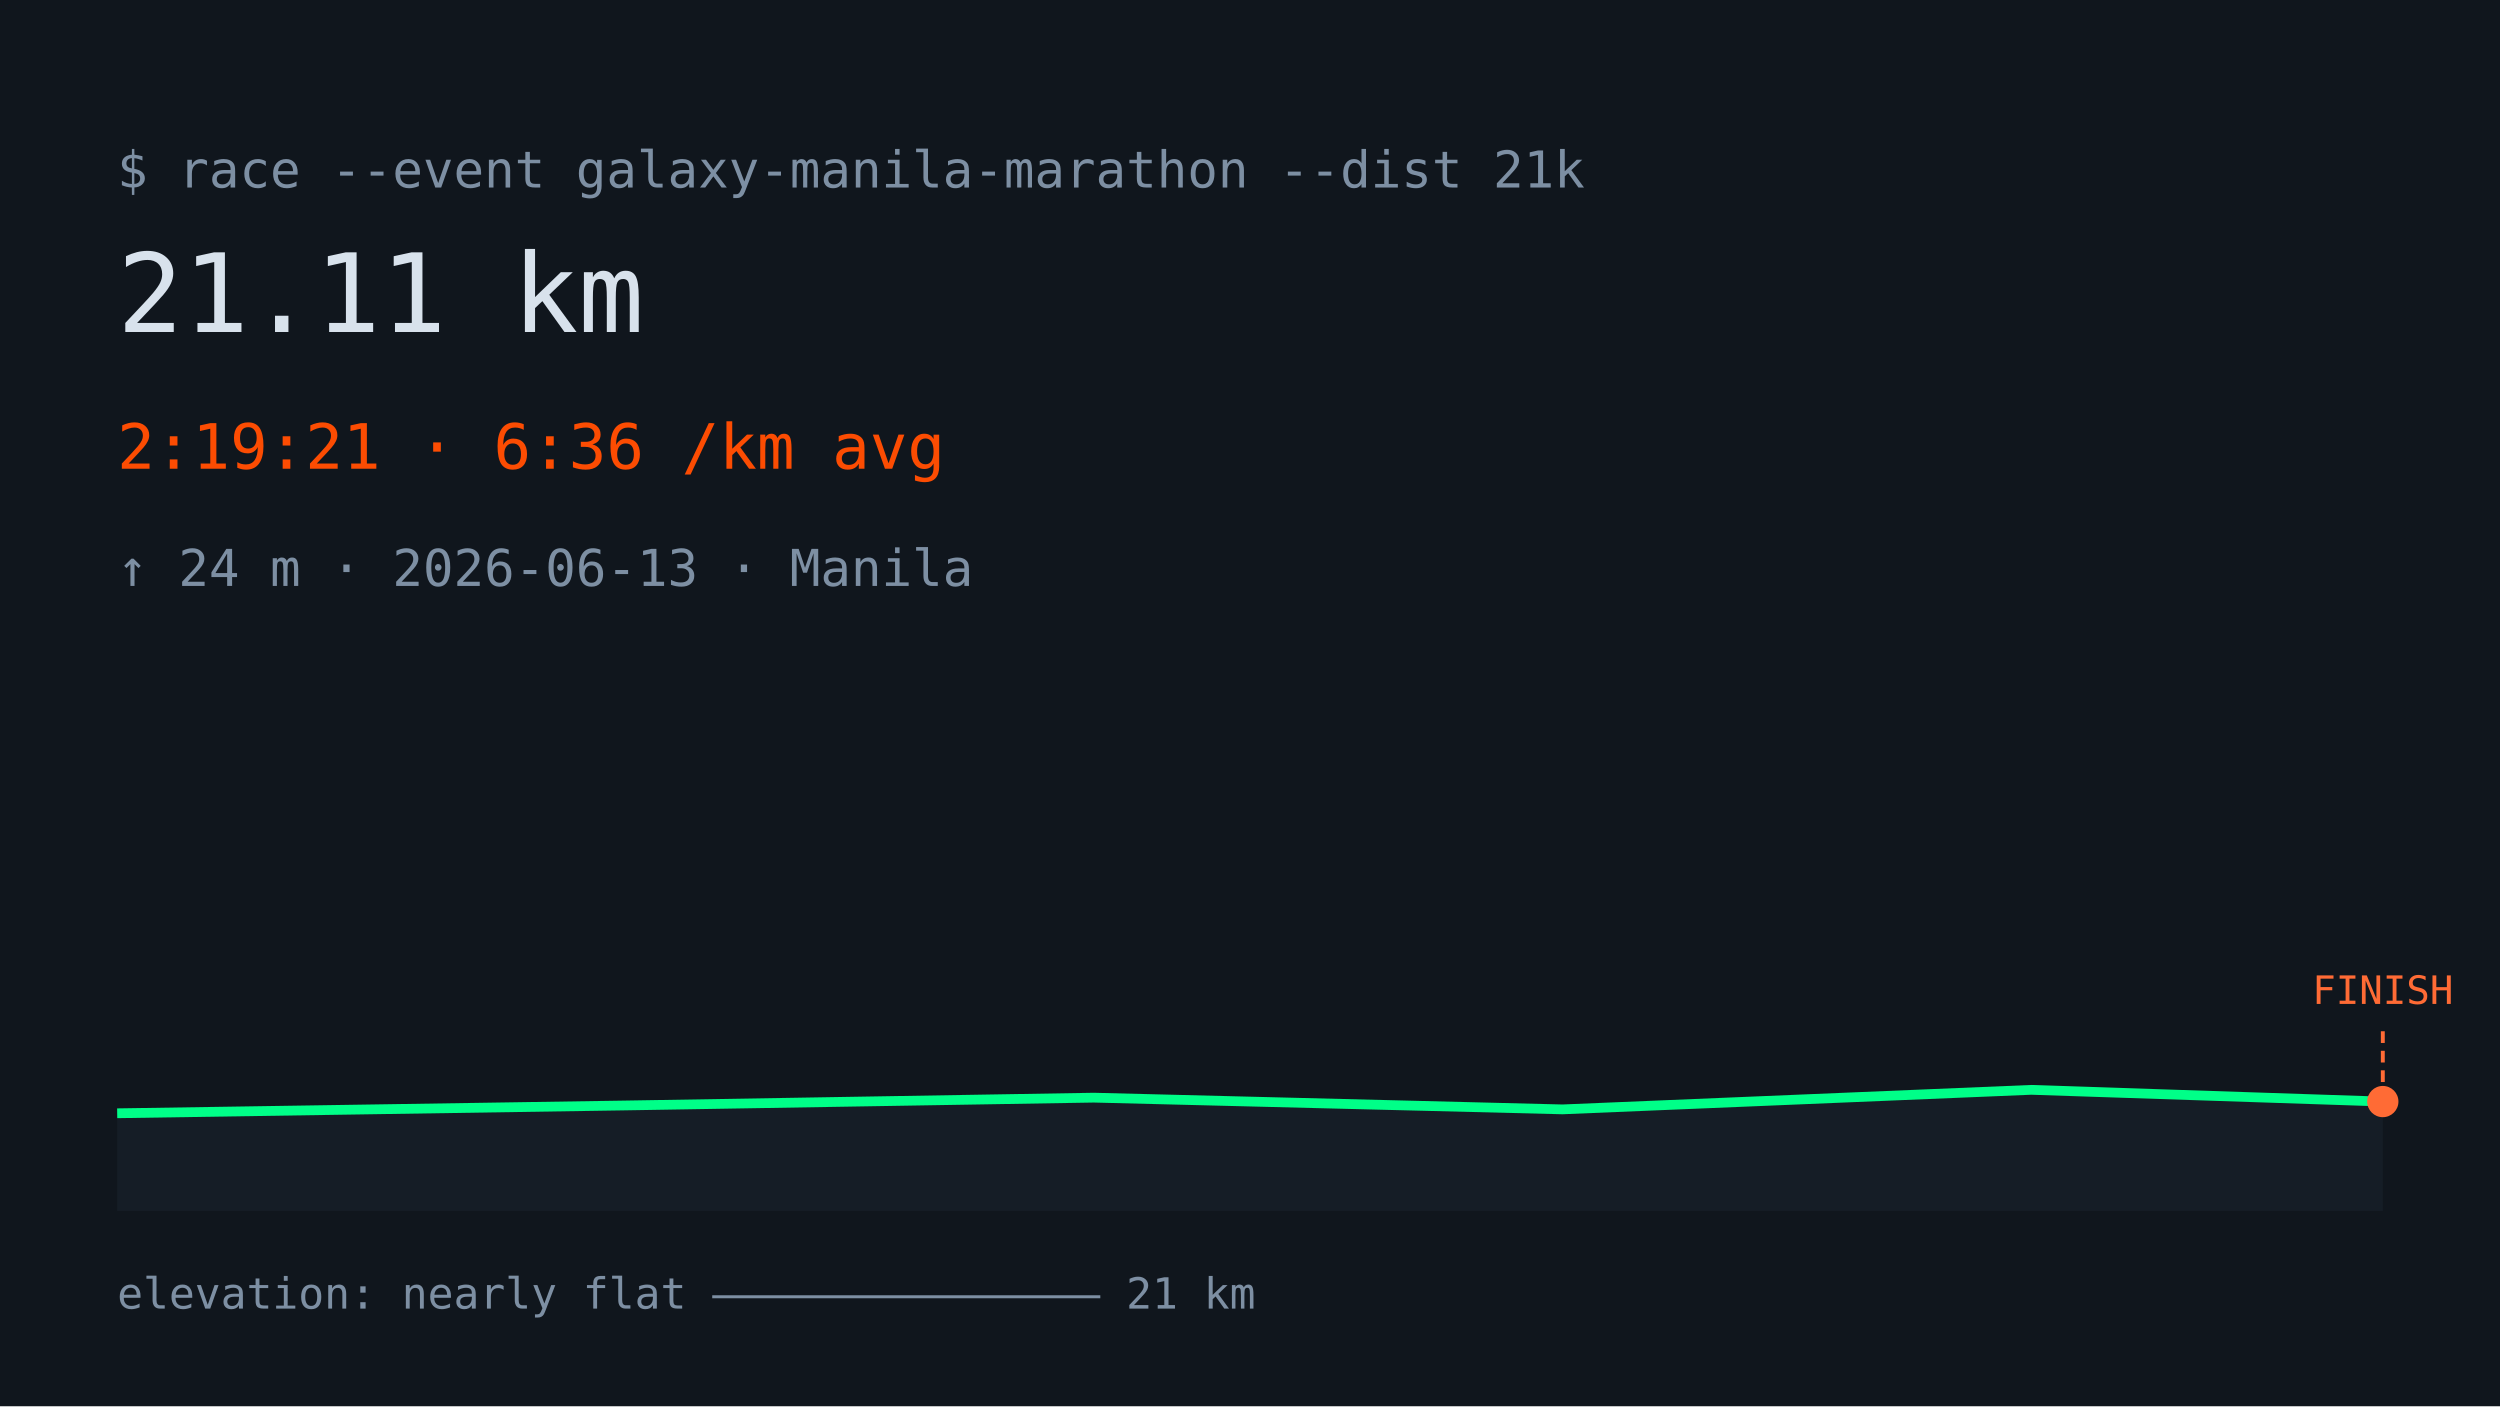
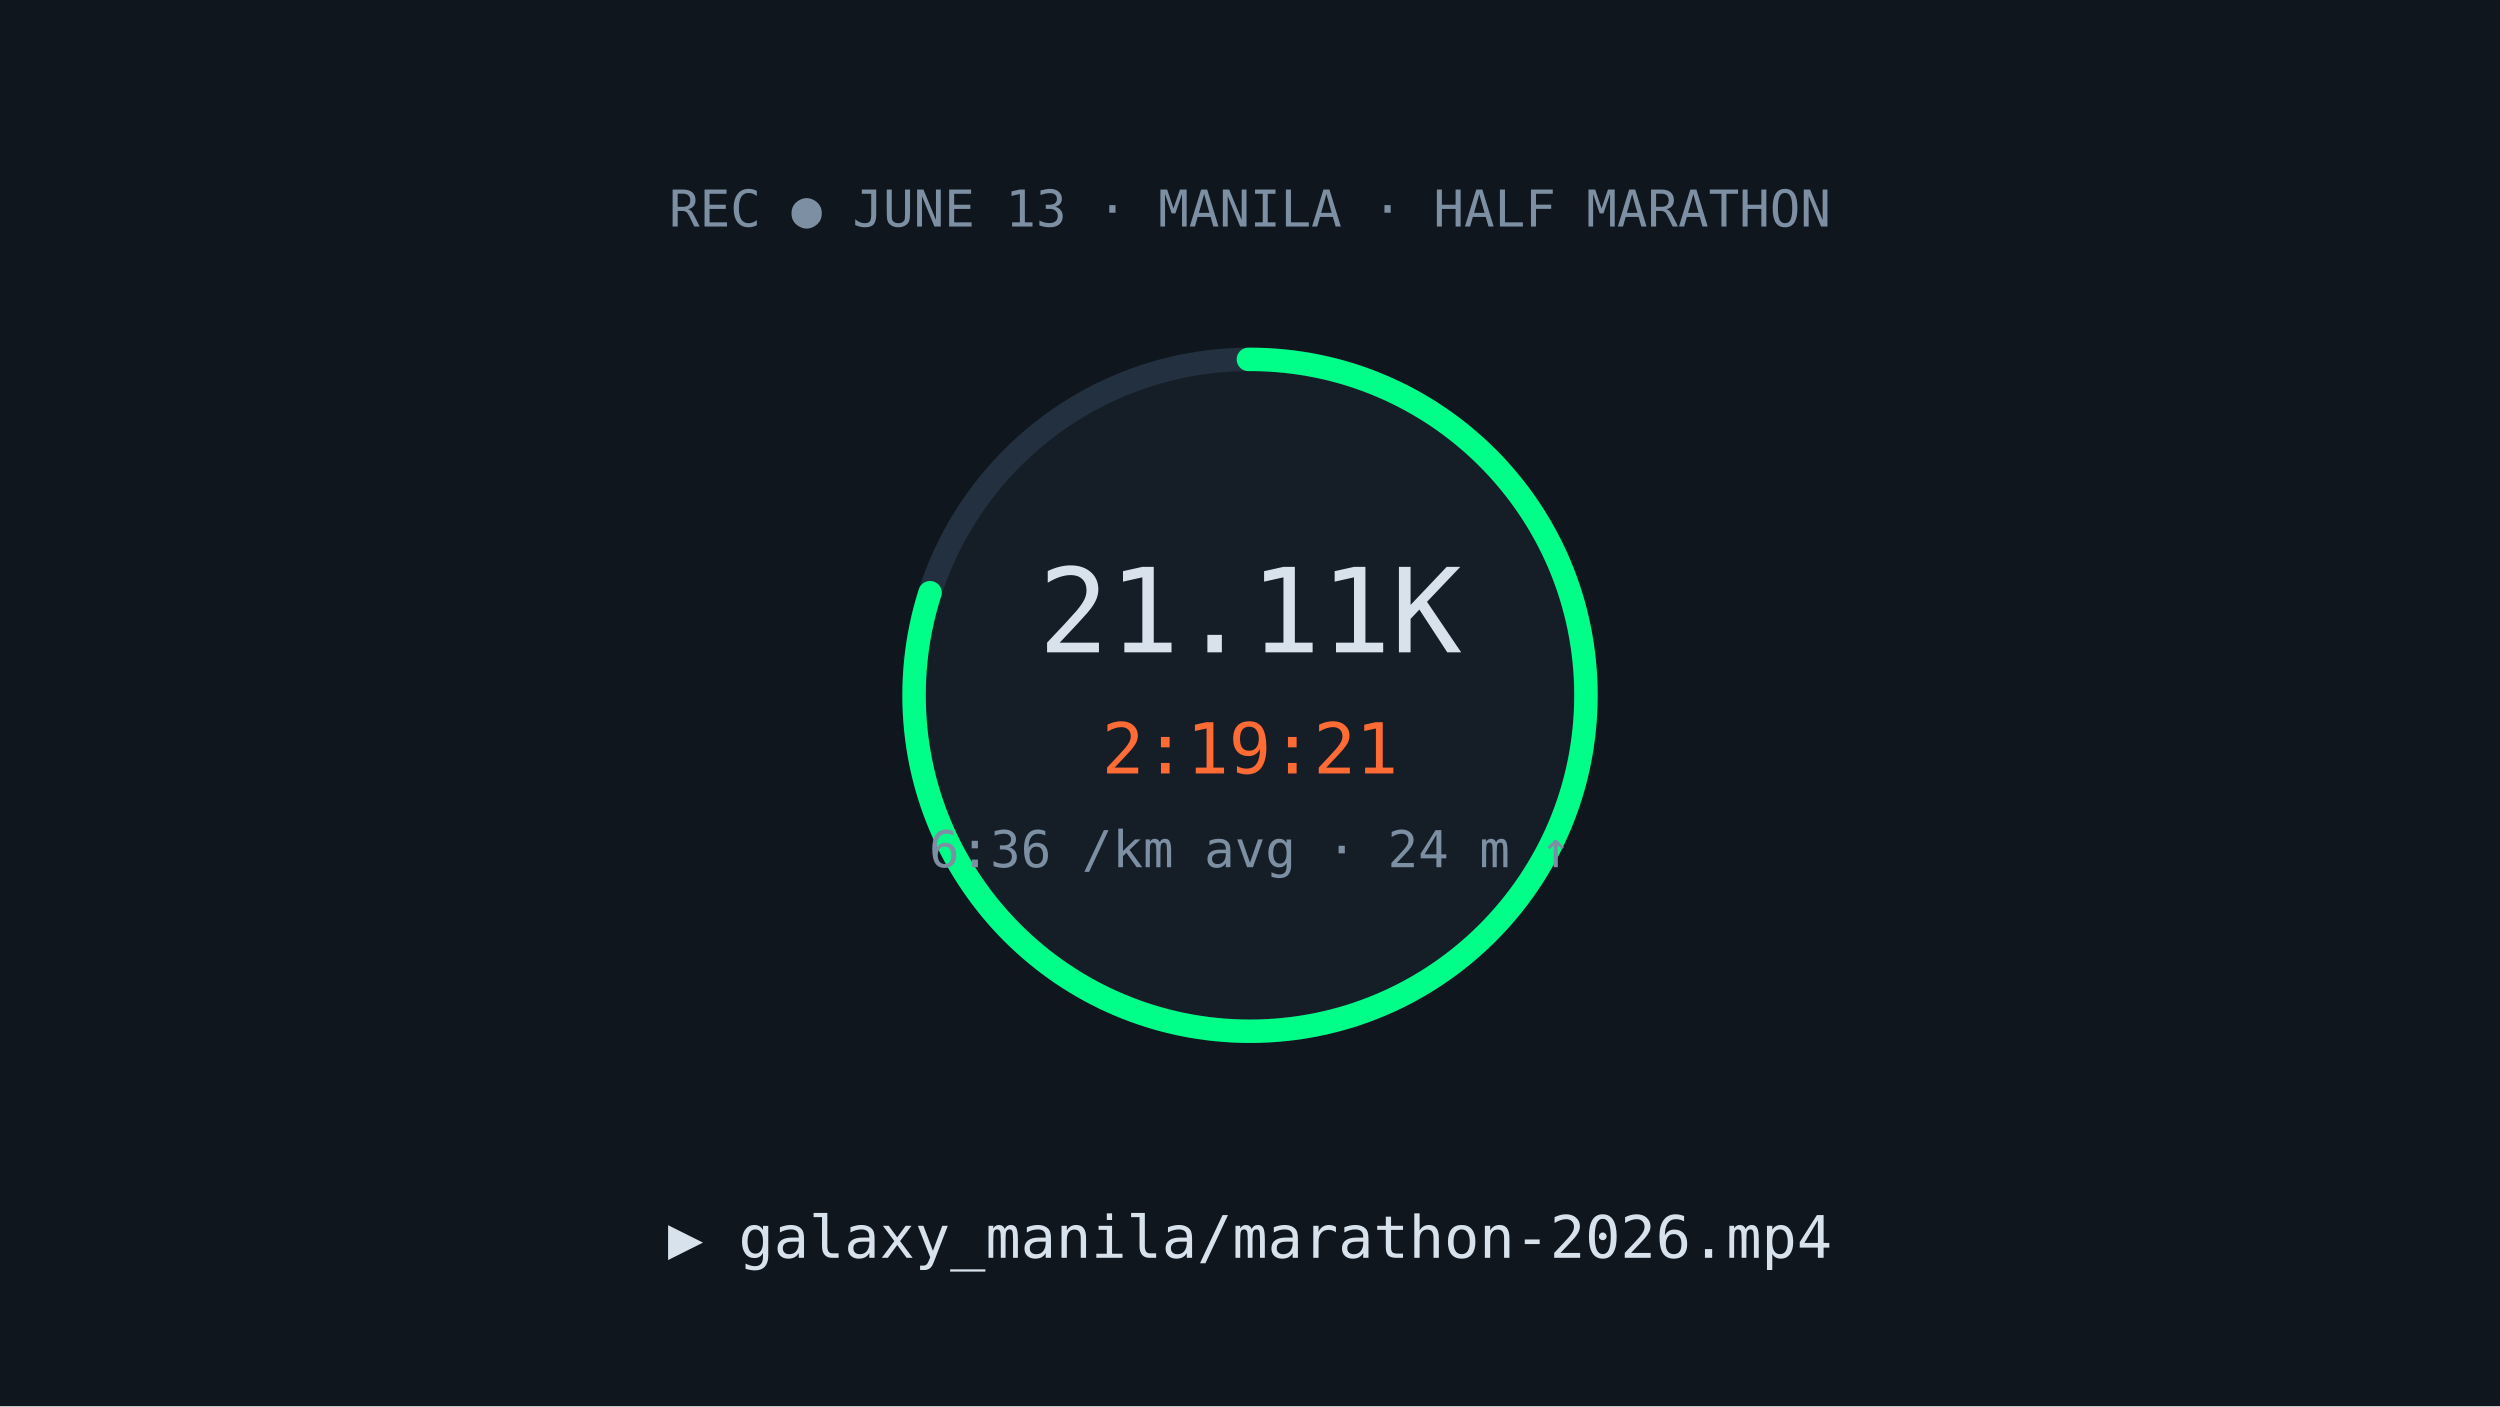
<svg xmlns="http://www.w3.org/2000/svg" viewBox="0 0 640 360">
  <rect width="640" height="360" fill="#10161d" />
-   <polygon points="30,285 160,283 280,281 400,284 520,279 610,282 610,310 30,310" fill="#151d26" />
-   <polyline points="30,285 160,283 280,281 400,284 520,279 610,282" fill="none" stroke="#00ff88" stroke-width="2.5" stroke-linejoin="round" />
-   <circle cx="610" cy="282" r="4" fill="#ff6b35" />
-   <line x1="610" y1="282" x2="610" y2="262" stroke="#ff6b35" stroke-width="1" stroke-dasharray="3 2" />
-   <text x="610" y="257" font-family="monospace" font-size="10" fill="#ff6b35" text-anchor="middle">FINISH</text>
-   <text x="30" y="48" font-family="monospace" font-size="13" fill="#7d8fa3">$ race --event galaxy-manila-marathon --dist 21k</text>
-   <text x="30" y="85" font-family="monospace" font-size="28" fill="#d8e2ec">21.11 km</text>
-   <text x="30" y="120" font-family="monospace" font-size="16" fill="#fc4c02">2:19:21 · 6:36 /km avg</text>
-   <text x="30" y="150" font-family="monospace" font-size="13" fill="#7d8fa3">↑ 24 m · 2026-06-13 · Manila</text>
-   <text x="30" y="335" font-family="monospace" font-size="11" fill="#7d8fa3">elevation: nearly flat ——————————————— 21 km</text>
+   <text x="320" y="58" font-family="monospace" font-size="13" fill="#7d8fa3" text-anchor="middle">REC ● JUNE 13 · MANILA · HALF MARATHON</text>
+   <circle cx="320" cy="178" r="86" fill="#151d26" stroke="#223040" stroke-width="6" />
+   <circle cx="320" cy="178" r="86" fill="none" stroke="#00ff88" stroke-width="6" stroke-dasharray="432 108" stroke-linecap="round" transform="rotate(-90 320 178)" />
+   <text x="320" y="167" font-family="monospace" font-size="30" fill="#d8e2ec" text-anchor="middle">21.11K</text>
+   <text x="320" y="198" font-family="monospace" font-size="18" fill="#ff6b35" text-anchor="middle">2:19:21</text>
+   <text x="320" y="222" font-family="monospace" font-size="13" fill="#7d8fa3" text-anchor="middle">6:36 /km avg · 24 m ↑</text>
+   <text x="320" y="322" font-family="monospace" font-size="15" fill="#d8e2ec" text-anchor="middle">▶ galaxy_manila/marathon-2026.mp4</text>
</svg>
